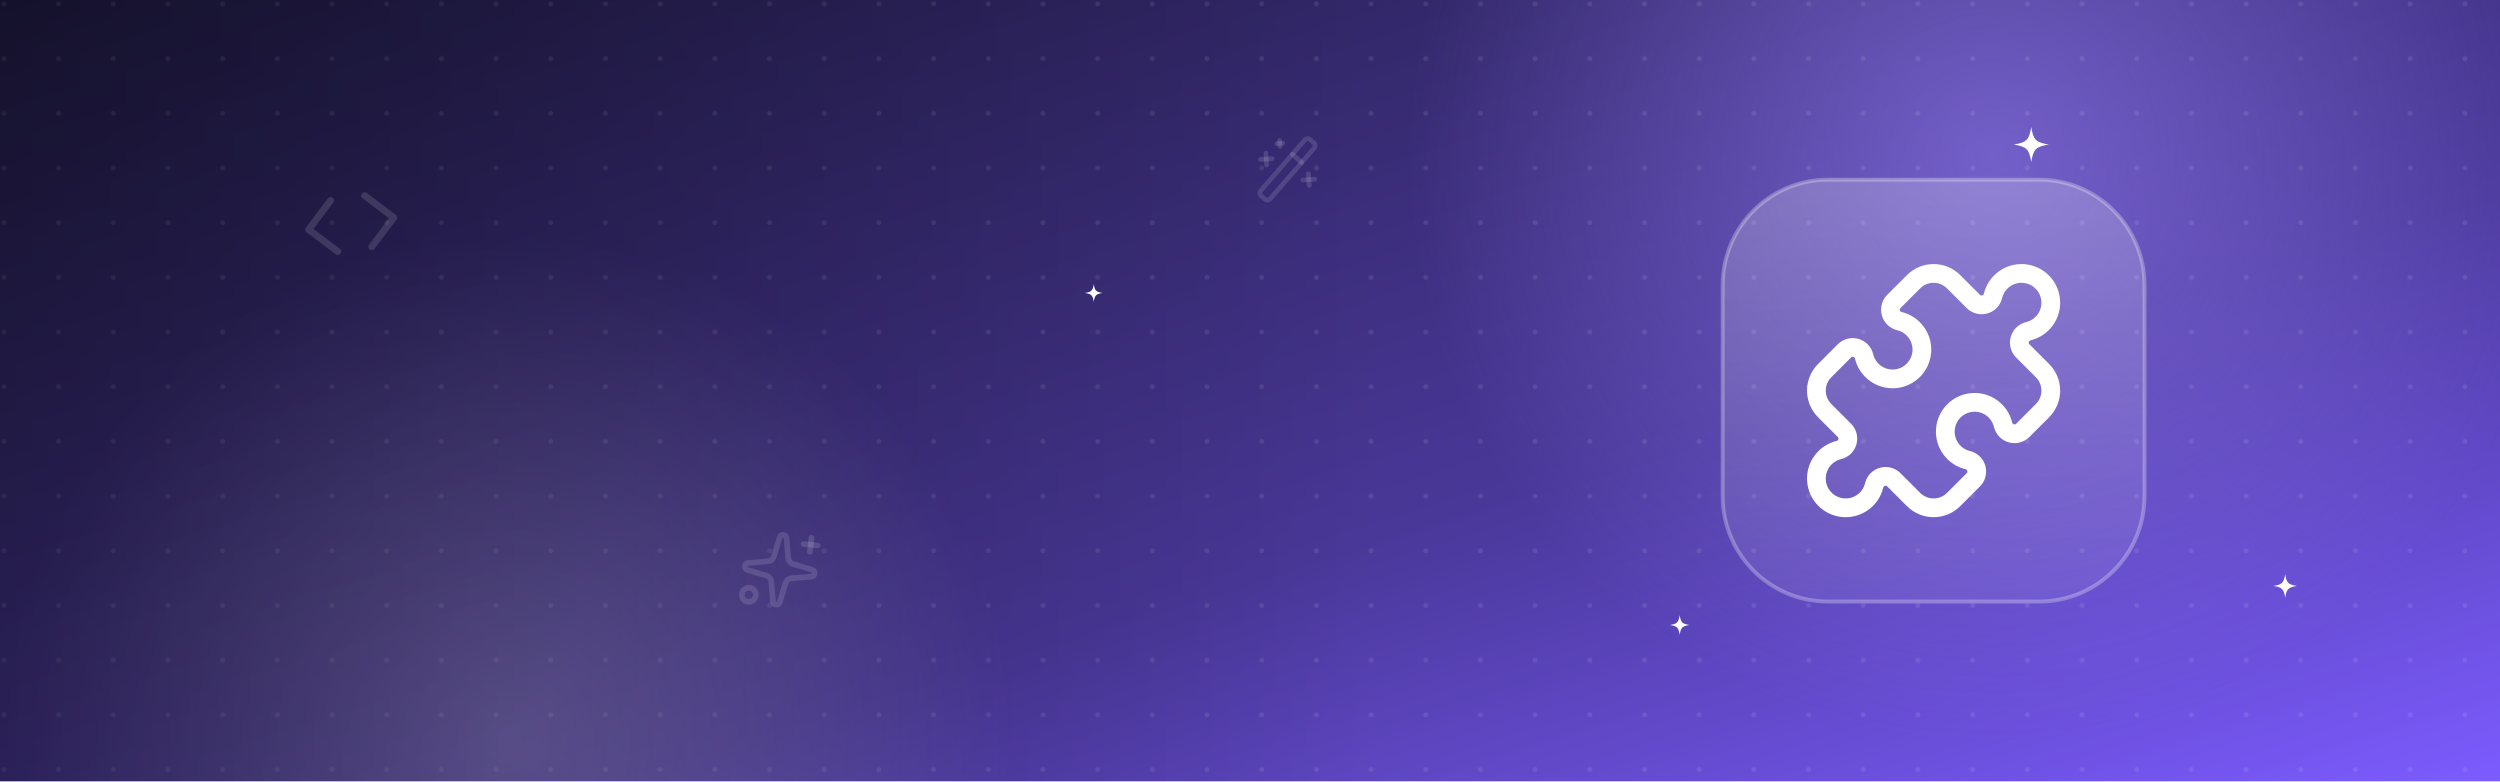
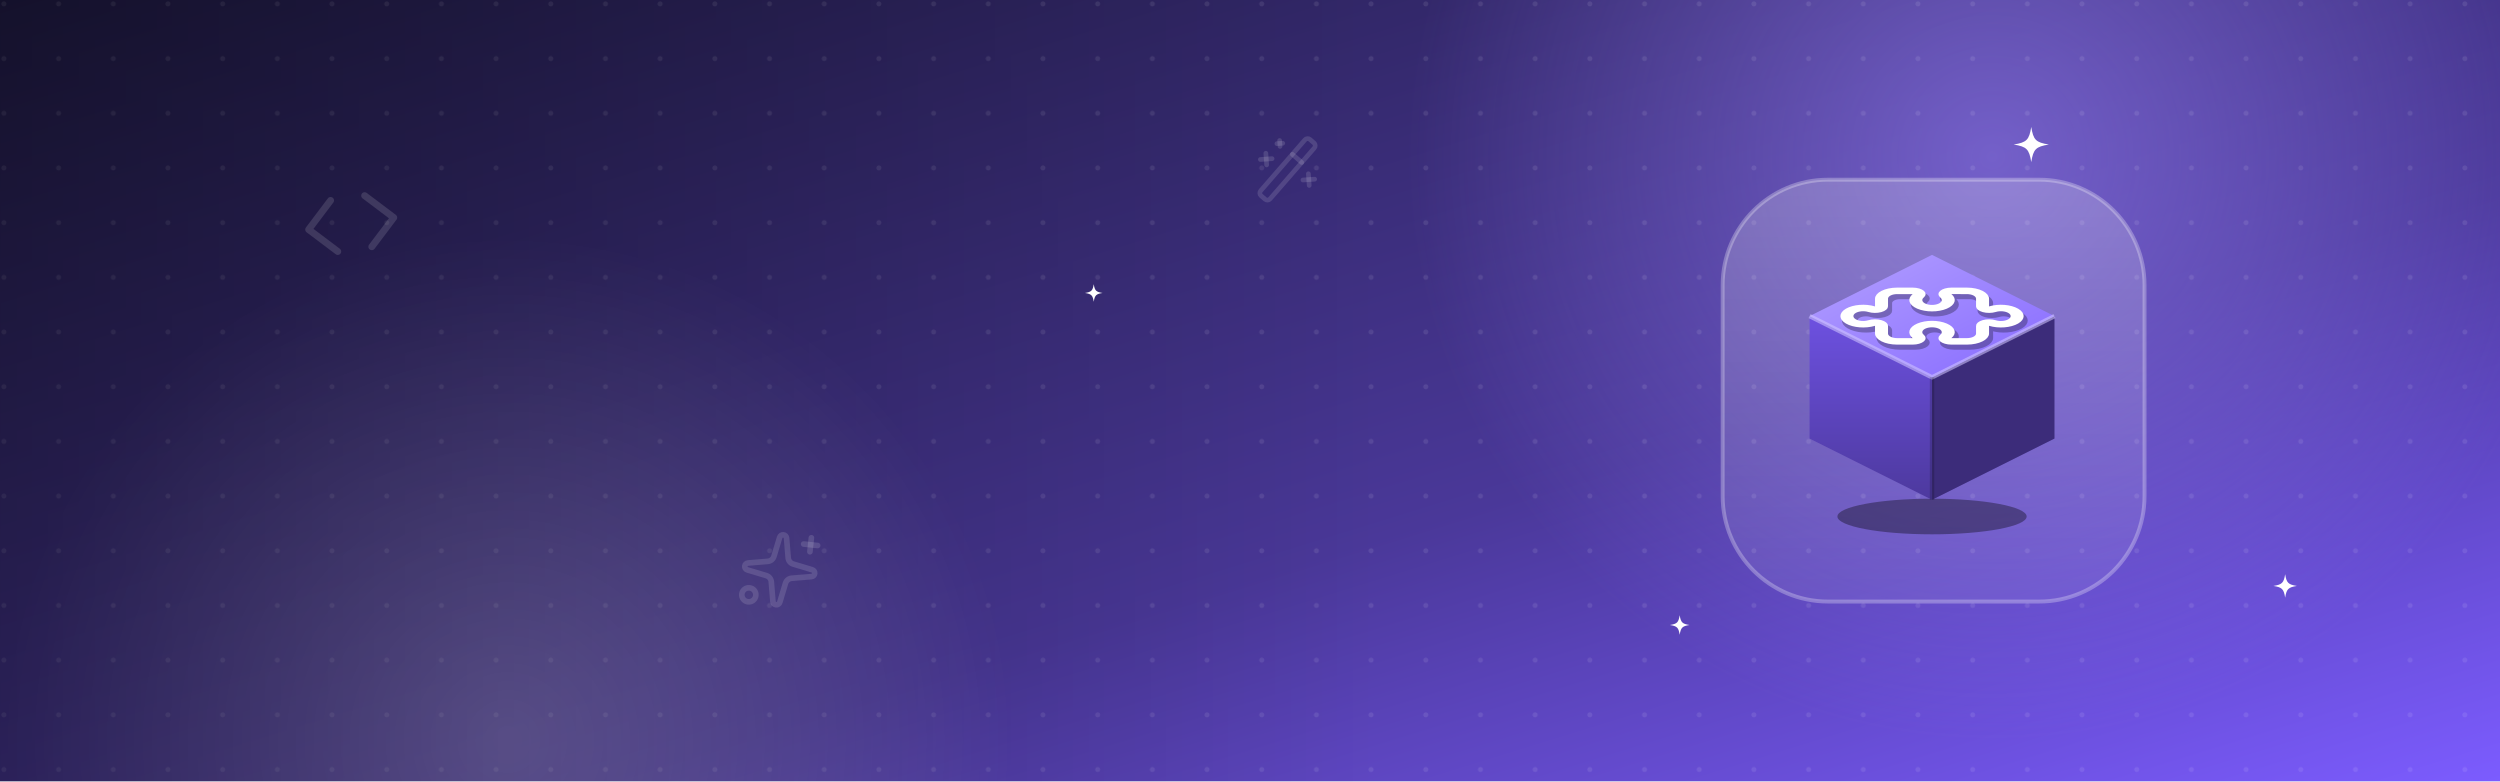
<svg xmlns="http://www.w3.org/2000/svg" viewBox="0 0 1280 400" role="img" aria-hidden="true">
  <defs>
    <linearGradient id="bg" x1="0" y1="0" x2="1" y2="1">
      <stop offset="0" stop-color="#1f1a42" />
      <stop offset=".62" stop-color="#4a3899" />
      <stop offset="1" stop-color="#7c5cff" />
    </linearGradient>
    <radialGradient id="o1">
      <stop offset="0" stop-color="#9d85ff" stop-opacity=".55" />
      <stop offset="1" stop-color="#9d85ff" stop-opacity="0" />
    </radialGradient>
    <radialGradient id="o2">
      <stop offset="0" stop-color="#ffffff" stop-opacity=".22" />
      <stop offset="1" stop-color="#ffffff" stop-opacity="0" />
    </radialGradient>
    <pattern id="dots" width="28" height="28" patternUnits="userSpaceOnUse">
      <circle cx="2" cy="2" r="1.3" fill="#ffffff" fill-opacity=".09" />
    </pattern>
    <linearGradient id="glass" x1="0" y1="0" x2="0" y2="1">
      <stop offset="0" stop-color="#ffffff" stop-opacity=".22" />
      <stop offset="1" stop-color="#ffffff" stop-opacity=".06" />
    </linearGradient>
    <linearGradient id="fade" x1="0" y1="0" x2="1" y2="0">
      <stop offset="0" stop-color="#000" stop-opacity=".35" />
      <stop offset=".55" stop-color="#000" stop-opacity="0" />
    </linearGradient>
+     <linearGradient id="bbt" x1="0" y1="0" x2="1" y2="1">
+       <stop offset="0" stop-color="#b3a0ff" />
+       <stop offset="1" stop-color="#8669ff" />
+     </linearGradient>
+     <linearGradient id="bbl" x1="0" y1="0" x2="0" y2="1">
+       <stop offset="0" stop-color="#6d51e0" />
+       <stop offset="1" stop-color="#4d399e" />
+     </linearGradient>
+     <linearGradient id="bbsh" x1="0" y1="0" x2="1" y2="0">
+       <stop offset="0" stop-color="#fff" stop-opacity="0" />
+       <stop offset=".5" stop-color="#fff" stop-opacity=".55" />
+       <stop offset="1" stop-color="#fff" stop-opacity="0" />
+     </linearGradient>
+     <clipPath id="bbc">
+       <path d="M32 10 L54 21 L32 32 L10 21 Z" />
+     </clipPath>
  </defs>
  <style>.b1,.b2,.f,.s,.k{transform-box:fill-box;transform-origin:50% 50%}
@keyframes b1{to{transform:translate(-90px,40px) scale(1.15)}}@keyframes b2{to{transform:translate(70px,-30px) scale(.9)}}
@keyframes f{0%,100%{transform:translateY(0)}50%{transform:translateY(-10px)}}
@keyframes s{0%,100%{opacity:.25;transform:scale(.5) rotate(0)}50%{opacity:.95;transform:scale(1) rotate(45deg)}}
@keyframes k{0%,100%{transform:translateY(0)}50%{transform:translateY(-6px)}}
.b1{animation:b1 16s ease-in-out infinite alternate}.b2{animation:b2 19s ease-in-out infinite alternate}
.f{animation:f 9s ease-in-out infinite}.f1{animation-duration:11s;animation-delay:-3s}.f2{animation-duration:13s;animation-delay:-6s}
.s{animation:s 3.4s ease-in-out infinite}.k{animation:k 6s ease-in-out infinite}
- @media (prefers-reduced-motion:reduce){.b1,.b2,.f,.s,.k{animation:none!important}}</style>
+ @media (prefers-reduced-motion:reduce){.b1,.b2,.f,.s,.k{animation:none!important}}.bbbob,.bbshadow{transform-box:fill-box;transform-origin:50% 50%}@keyframes bbb{0%,100%{transform:translateY(0)}50%{transform:translateY(-2.2px)}}@keyframes bbsd{0%,100%{transform:scaleX(1);opacity:.35}50%{transform:scaleX(.86);opacity:.22}}@keyframes bbs{0%,55%{transform:translateX(0)}100%{transform:translateX(78px)}}@keyframes bbg{0%,100%{opacity:.9}50%{opacity:1}}.bbbob{animation:bbb 4.2s ease-in-out infinite}.bbshadow{animation:bbsd 4.2s ease-in-out infinite}.bbshine{animation:bbs 5.5s ease-in-out infinite}.bbglow{animation:bbg 4.2s ease-in-out infinite}</style>
  <rect width="1280" height="400" fill="url(#bg)" />
  <circle class="b1" cx="1020" cy="80" r="300" fill="url(#o1)" />
  <circle class="b2" cx="260" cy="380" r="260" fill="url(#o2)" />
  <rect width="1280" height="400" fill="url(#dots)" />
  <rect width="1280" height="400" fill="url(#fade)" />
  <g transform="translate(150 92) rotate(-8) scale(2.2)">
    <g class="f f0" fill="none" stroke="#ffffff" stroke-opacity=".13" stroke-width="1.6" stroke-linecap="round" stroke-linejoin="round">
      <path d="m16 18 6-6-6-6" />
      <path d="m8 6-6 6 6 6" />
    </g>
  </g>
  <g transform="translate(380 268) rotate(6) scale(1.8)">
    <g class="f f1" fill="none" stroke="#ffffff" stroke-opacity=".13" stroke-width="1.6" stroke-linecap="round" stroke-linejoin="round">
      <path d="M11.017 2.814a1 1 0 0 1 1.966 0l1.051 5.558a2 2 0 0 0 1.594 1.594l5.558 1.051a1 1 0 0 1 0 1.966l-5.558 1.051a2 2 0 0 0-1.594 1.594l-1.051 5.558a1 1 0 0 1-1.966 0l-1.051-5.558a2 2 0 0 0-1.594-1.594l-5.558-1.051a1 1 0 0 1 0-1.966l5.558-1.051a2 2 0 0 0 1.594-1.594z" />
      <path d="M20 2v4" />
      <path d="M22 4h-4" />
      <circle cx="4" cy="20" r="2" />
    </g>
  </g>
  <g transform="translate(640 70) rotate(-4) scale(1.5)">
    <g class="f f2" fill="none" stroke="#ffffff" stroke-opacity=".13" stroke-width="1.6" stroke-linecap="round" stroke-linejoin="round">
      <path d="m21.64 3.64-1.28-1.28a1.21 1.21 0 0 0-1.72 0L2.36 18.64a1.21 1.21 0 0 0 0 1.72l1.28 1.28a1.2 1.2 0 0 0 1.72 0L21.64 5.36a1.2 1.2 0 0 0 0-1.72" />
      <path d="m14 7 3 3" />
      <path d="M5 6v4" />
      <path d="M19 14v4" />
      <path d="M10 2v2" />
      <path d="M7 8H3" />
      <path d="M21 16h-4" />
      <path d="M11 3H9" />
    </g>
  </g>
  <g class="k">
    <rect x="882" y="92" width="216" height="216" rx="54" fill="url(#glass)" stroke="#ffffff" stroke-opacity=".28" stroke-width="2" />
-     <g transform="translate(918 128) scale(6)" fill="none" stroke="#ffffff" stroke-width="1.6" stroke-linecap="round" stroke-linejoin="round">
-       <path d="M15.39 4.39a1 1 0 0 0 1.68-.474 2.5 2.5 0 1 1 3.014 3.015 1 1 0 0 0-.474 1.68l1.683 1.682a2.414 2.414 0 0 1 0 3.414L19.61 15.39a1 1 0 0 1-1.68-.474 2.5 2.5 0 1 0-3.014 3.015 1 1 0 0 1 .474 1.68l-1.683 1.682a2.414 2.414 0 0 1-3.414 0L8.61 19.61a1 1 0 0 0-1.68.474 2.5 2.5 0 1 1-3.014-3.015 1 1 0 0 0 .474-1.68l-1.683-1.682a2.414 2.414 0 0 1 0-3.414L4.39 8.61a1 1 0 0 1 1.68.474 2.5 2.5 0 1 0 3.014-3.015 1 1 0 0 1-.474-1.68l1.683-1.682a2.414 2.414 0 0 1 3.414 0z" />
+     <g transform="translate(898 102) scale(2.85)">
+       <g class="bbbob">
+         <ellipse cx="32" cy="57" rx="17" ry="3.2" fill="#000" opacity=".35" class="bbshadow" />
+         <path d="M10 21 L32 32 V54 L10 43 Z" fill="url(#bbl)" />
+         <path d="M54 21 L32 32 V54 L54 43 Z" fill="#3c2c7a" />
+         <path d="M32 10 L54 21 L32 32 L10 21 Z" fill="url(#bbt)" />
+         <path d="M10 21 L32 32 L54 21" fill="none" stroke="#d1c6ff" stroke-opacity=".55" stroke-width=".8" stroke-linejoin="round" />
+         <path d="M32 32 V54" stroke="#000" stroke-opacity=".18" stroke-width=".8" />
+         <g clip-path="url(#bbc)">
+           <rect class="bbshine" x="-14" y="6" width="14" height="30" fill="url(#bbsh)" transform="skewX(-25)" />
+         </g>
+         <g transform="translate(.5 .8)">
+           <g transform="matrix(0.825 0.4125 -0.825 0.4125 32 11.100)" fill="none" stroke="#000" stroke-opacity=".28" stroke-width="2.4" stroke-linecap="round" stroke-linejoin="round">
+             <path d="M15.39 4.39a1 1 0 0 0 1.68-.474 2.5 2.5 0 1 1 3.014 3.015 1 1 0 0 0-.474 1.68l1.683 1.682a2.414 2.414 0 0 1 0 3.414L19.61 15.39a1 1 0 0 1-1.68-.474 2.5 2.5 0 1 0-3.014 3.015 1 1 0 0 1 .474 1.68l-1.683 1.682a2.414 2.414 0 0 1-3.414 0L8.61 19.61a1 1 0 0 0-1.68.474 2.5 2.5 0 1 1-3.014-3.015 1 1 0 0 0 .474-1.68l-1.683-1.682a2.414 2.414 0 0 1 0-3.414L4.39 8.61a1 1 0 0 1 1.68.474 2.5 2.5 0 1 0 3.014-3.015 1 1 0 0 1-.474-1.68l1.683-1.682a2.414 2.414 0 0 1 3.414 0z" />
+           </g>
+         </g>
+         <g class="bbglow" transform="matrix(0.825 0.4125 -0.825 0.4125 32 11.100)" fill="none" stroke="#fff" stroke-width="2" stroke-linecap="round" stroke-linejoin="round">
+           <path d="M15.39 4.39a1 1 0 0 0 1.68-.474 2.5 2.5 0 1 1 3.014 3.015 1 1 0 0 0-.474 1.68l1.683 1.682a2.414 2.414 0 0 1 0 3.414L19.61 15.39a1 1 0 0 1-1.68-.474 2.5 2.5 0 1 0-3.014 3.015 1 1 0 0 1 .474 1.68l-1.683 1.682a2.414 2.414 0 0 1-3.414 0L8.61 19.61a1 1 0 0 0-1.68.474 2.5 2.5 0 1 1-3.014-3.015 1 1 0 0 0 .474-1.68l-1.683-1.682a2.414 2.414 0 0 1 0-3.414L4.39 8.61a1 1 0 0 1 1.68.474 2.5 2.5 0 1 0 3.014-3.015 1 1 0 0 1-.474-1.68l1.683-1.682a2.414 2.414 0 0 1 3.414 0z" />
+         </g>
+       </g>
    </g>
  </g>
  <g transform="translate(1040 74) scale(0.9)">
    <path class="s" style="animation-delay:0s" d="M0 -10 C1.2 -2.6 2.6 -1.2 10 0 C2.6 1.2 1.2 2.6 0 10 C-1.2 2.6 -2.6 1.2 -10 0 C-2.6 -1.2 -1.2 -2.6 0 -10Z" fill="#ffffff" />
  </g>
  <g transform="translate(1170 300) scale(0.6)">
    <path class="s" style="animation-delay:1.1s" d="M0 -10 C1.2 -2.6 2.6 -1.2 10 0 C2.6 1.2 1.2 2.6 0 10 C-1.2 2.6 -2.6 1.2 -10 0 C-2.6 -1.2 -1.2 -2.6 0 -10Z" fill="#ffffff" />
  </g>
  <g transform="translate(860 320) scale(0.5)">
    <path class="s" style="animation-delay:2.2s" d="M0 -10 C1.2 -2.6 2.6 -1.2 10 0 C2.6 1.2 1.2 2.6 0 10 C-1.2 2.6 -2.6 1.2 -10 0 C-2.6 -1.2 -1.2 -2.6 0 -10Z" fill="#ffffff" />
  </g>
  <g transform="translate(560 150) scale(0.45)">
    <path class="s" style="animation-delay:0.6s" d="M0 -10 C1.2 -2.6 2.6 -1.2 10 0 C2.6 1.2 1.2 2.6 0 10 C-1.2 2.6 -2.6 1.2 -10 0 C-2.6 -1.2 -1.2 -2.6 0 -10Z" fill="#ffffff" />
  </g>
</svg>
